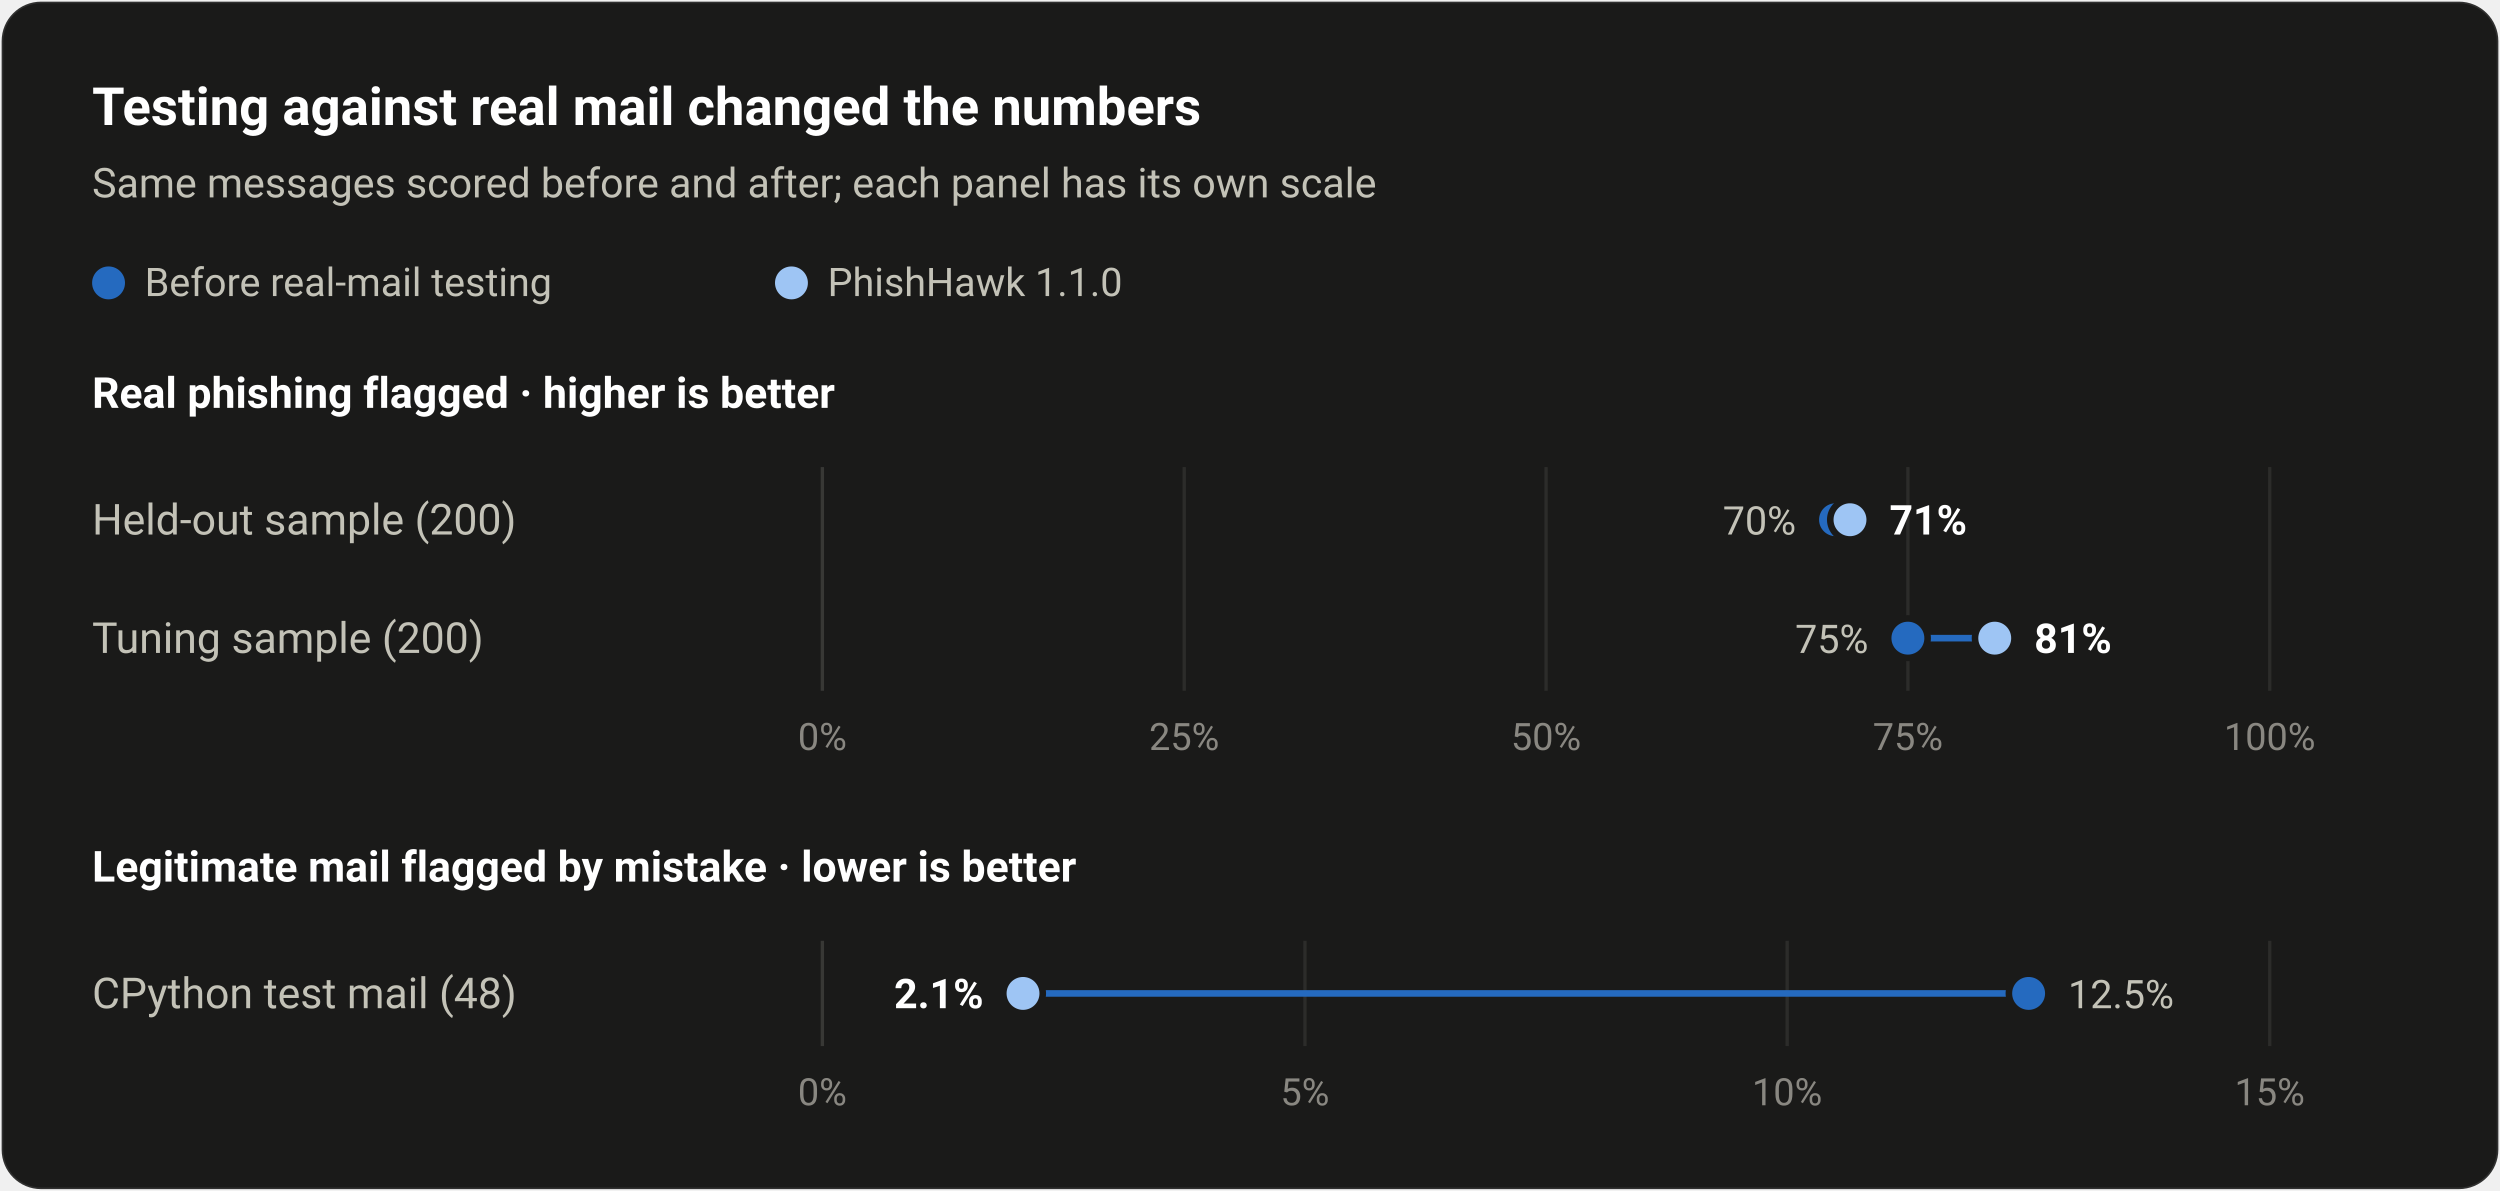
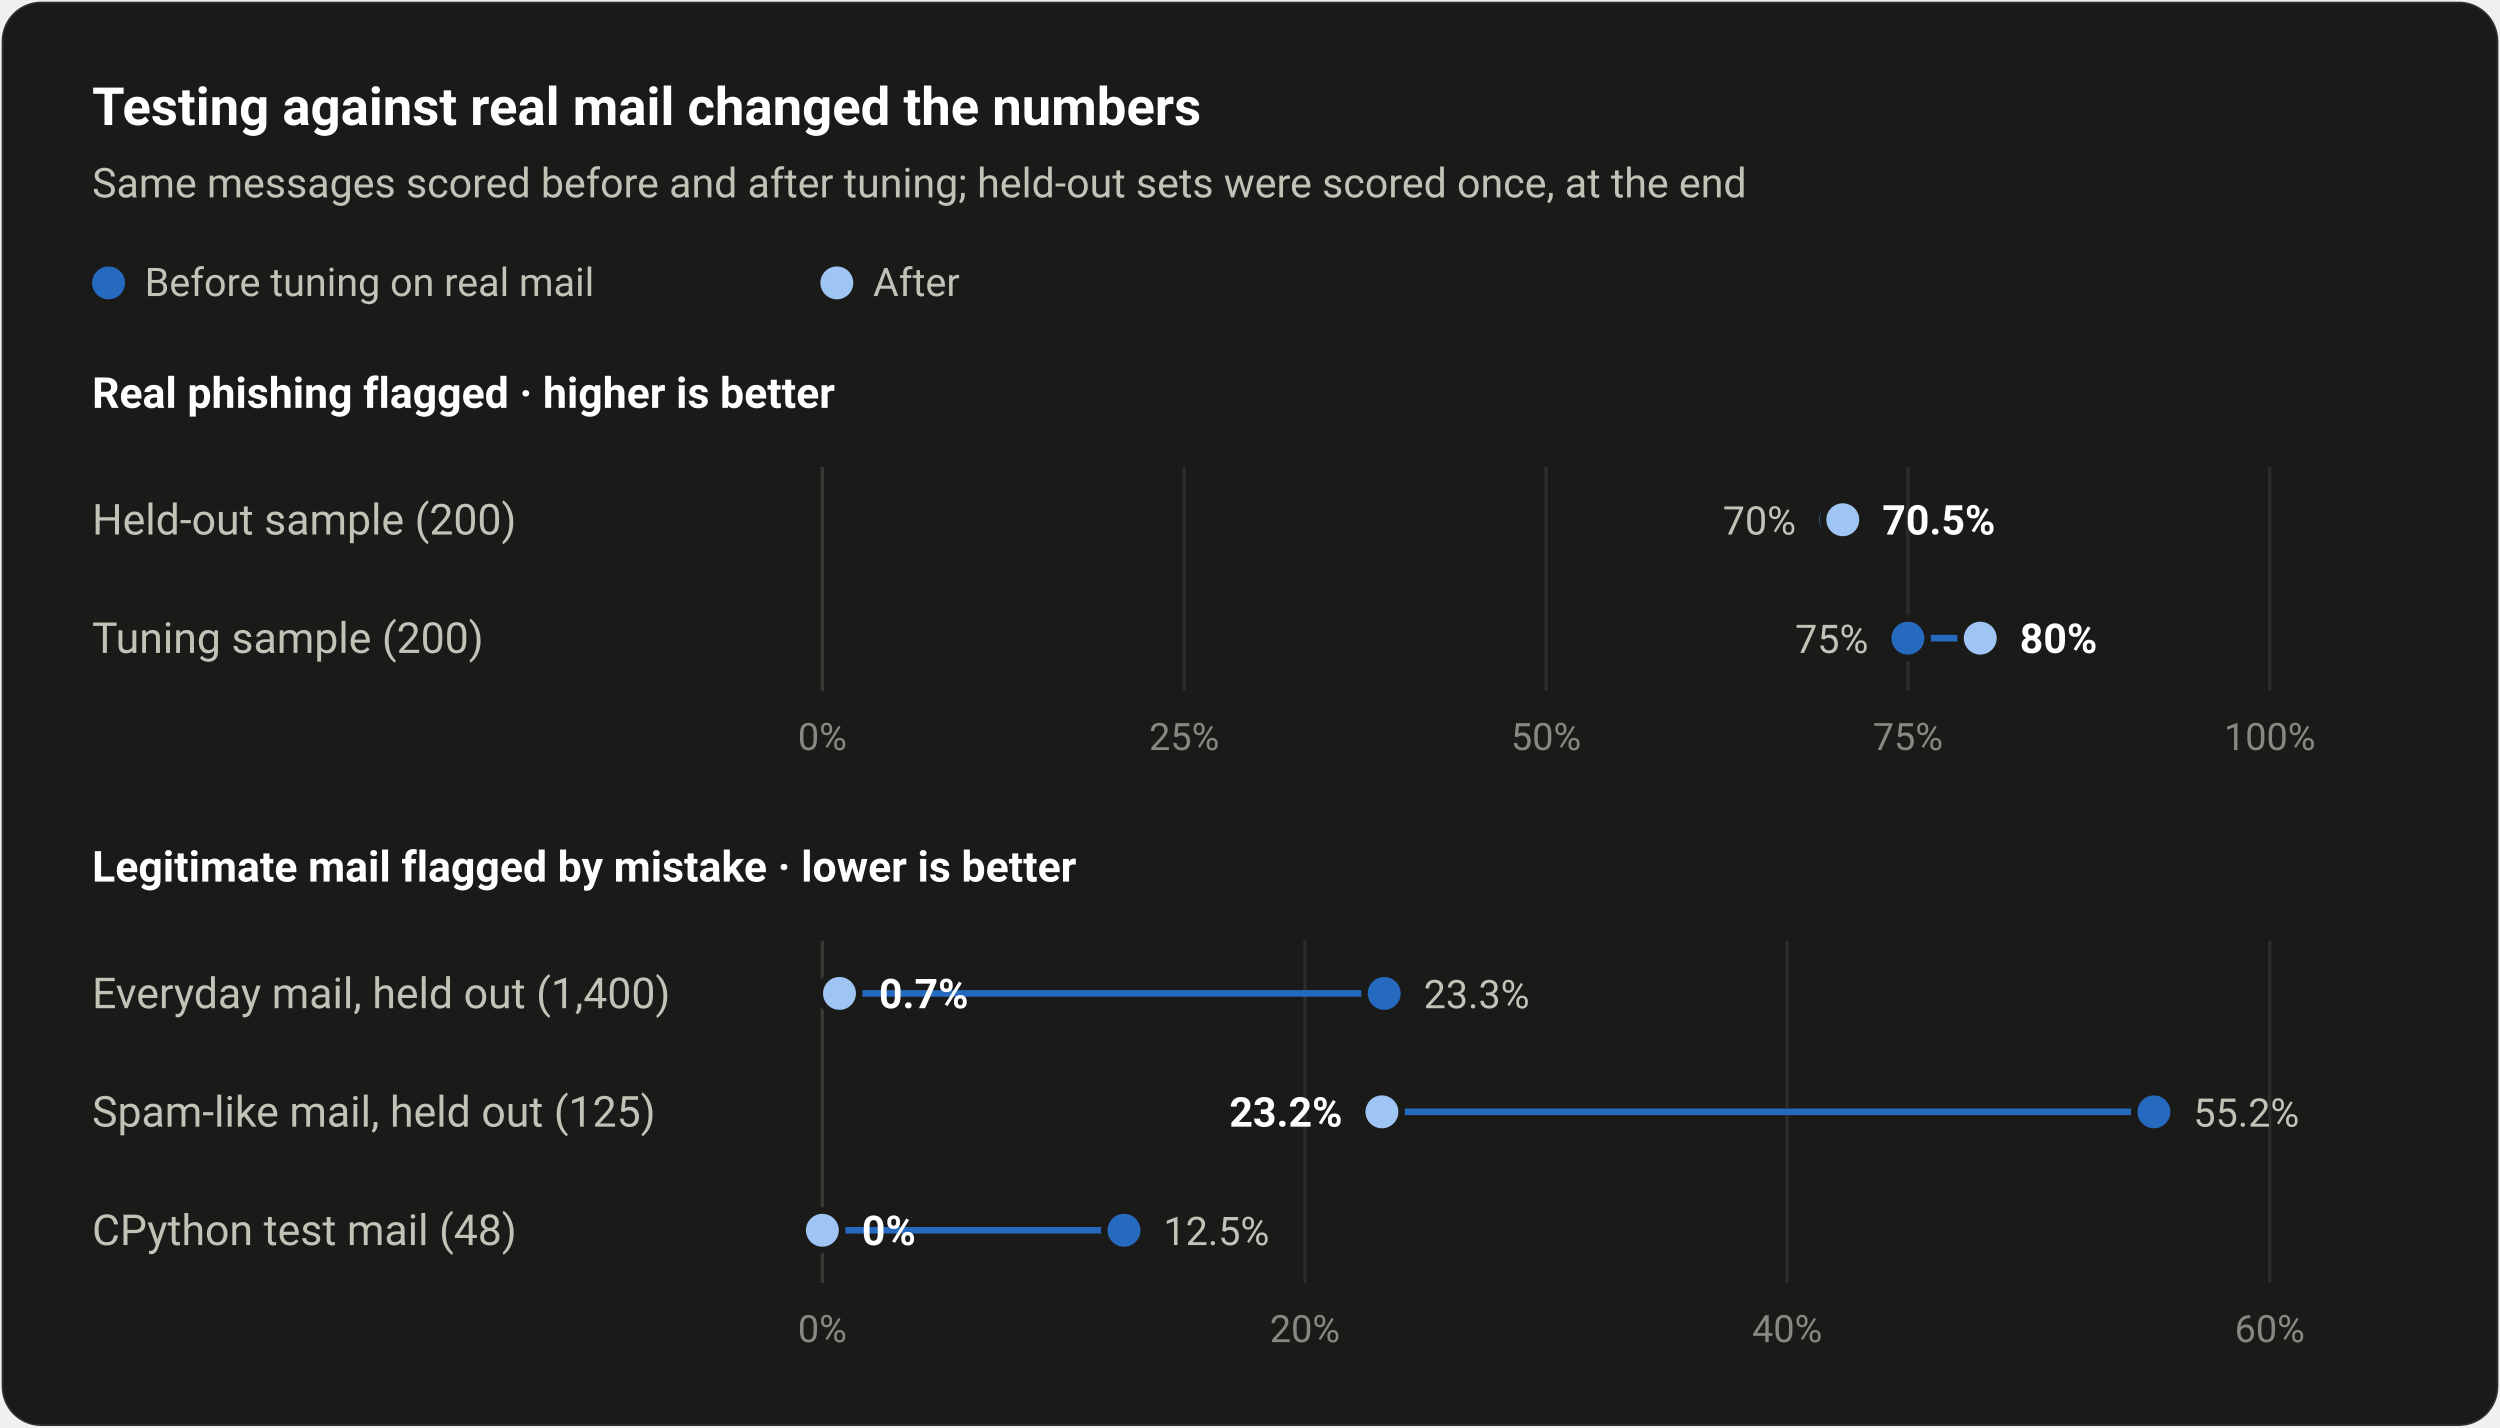
- <svg xmlns="http://www.w3.org/2000/svg" width="760" height="362" viewBox="0 0 760 362" font-family="system-ui,-apple-system,'Segoe UI',Roboto,sans-serif" role="img" aria-label="Testing against real mail changed the numbers">
-   <rect x="0.5" y="0.5" width="759" height="361" rx="12" fill="#1a1a19" stroke="rgba(255,255,255,0.10)" />
+ <svg xmlns="http://www.w3.org/2000/svg" width="760" height="434" viewBox="0 0 760 434" font-family="system-ui,-apple-system,'Segoe UI',Roboto,sans-serif" role="img" aria-label="Testing against real mail changed the numbers">
+   <rect x="0.5" y="0.5" width="759" height="433" rx="12" fill="#1a1a19" stroke="rgba(255,255,255,0.10)" />
  <text x="28.0" y="38.0" fill="#ffffff" font-size="16" font-weight="600" text-anchor="start">Testing against real mail changed the numbers</text>
-   <text x="28.0" y="60.0" fill="#c3c2b7" font-size="12.5" font-weight="400" text-anchor="start">Same messages scored before and after; each panel has its own scale</text>
+   <text x="28.0" y="60.0" fill="#c3c2b7" font-size="12.5" font-weight="400" text-anchor="start">Same messages scored before and after tuning; held-out sets were scored once, at the end</text>
  <circle cx="33.0" cy="86.0" r="5" fill="#256abf" />
-   <text x="44.0" y="90.0" fill="#c3c2b7" font-size="12" font-weight="400" text-anchor="start">Before real-mail testing</text>
-   <circle cx="240.6" cy="86.0" r="5" fill="#9ec5f4" />
-   <text x="251.6" y="90.0" fill="#c3c2b7" font-size="12" font-weight="400" text-anchor="start">PhishHawk 1.1.0</text>
+   <text x="44.0" y="90.0" fill="#c3c2b7" font-size="12" font-weight="400" text-anchor="start">Before tuning on real mail</text>
+   <circle cx="254.4" cy="86.0" r="5" fill="#9ec5f4" />
+   <text x="265.4" y="90.0" fill="#c3c2b7" font-size="12" font-weight="400" text-anchor="start">After</text>
  <text x="28.0" y="124.0" fill="#ffffff" font-size="13" font-weight="600" text-anchor="start">Real phishing flagged · higher is better</text>
  <line x1="250.0" y1="142.0" x2="250.0" y2="210.0" stroke="#383835" stroke-width="1" />
  <text x="250.0" y="228.0" fill="#898781" font-size="11.5" font-weight="400" text-anchor="middle">0%</text>
  <line x1="360.0" y1="142.0" x2="360.0" y2="210.0" stroke="#2c2c2a" stroke-width="1" />
  <text x="360.0" y="228.0" fill="#898781" font-size="11.5" font-weight="400" text-anchor="middle">25%</text>
  <line x1="470.0" y1="142.0" x2="470.0" y2="210.0" stroke="#2c2c2a" stroke-width="1" />
  <text x="470.0" y="228.0" fill="#898781" font-size="11.5" font-weight="400" text-anchor="middle">50%</text>
  <line x1="580.0" y1="142.0" x2="580.0" y2="210.0" stroke="#2c2c2a" stroke-width="1" />
  <text x="580.0" y="228.0" fill="#898781" font-size="11.5" font-weight="400" text-anchor="middle">75%</text>
  <line x1="690.0" y1="142.0" x2="690.0" y2="210.0" stroke="#2c2c2a" stroke-width="1" />
  <text x="690.0" y="228.0" fill="#898781" font-size="11.5" font-weight="400" text-anchor="middle">100%</text>
  <text x="28.0" y="162.5" fill="#c3c2b7" font-size="13" font-weight="400" text-anchor="start">Held-out sample (200)</text>
-   <line x1="558.0" y1="158.0" x2="562.4" y2="158.0" stroke="#256abf" stroke-width="2" stroke-linecap="round" />
+   <line x1="558.0" y1="158.0" x2="560.2" y2="158.0" stroke="#256abf" stroke-width="2" stroke-linecap="round" />
  <circle cx="558.0" cy="158.0" r="6" fill="#256abf" stroke="#1a1a19" stroke-width="2" />
-   <circle cx="562.4" cy="158.0" r="6" fill="#9ec5f4" stroke="#1a1a19" stroke-width="2" />
+   <circle cx="560.2" cy="158.0" r="6" fill="#9ec5f4" stroke="#1a1a19" stroke-width="2" />
  <text x="546.0" y="162.5" fill="#c3c2b7" font-size="12" font-weight="400" text-anchor="end">70%</text>
-   <text x="574.4" y="162.5" fill="#ffffff" font-size="12.5" font-weight="600" text-anchor="start">71%</text>
+   <text x="572.2" y="162.5" fill="#ffffff" font-size="12.5" font-weight="600" text-anchor="start">70.5%</text>
  <text x="28.0" y="198.5" fill="#c3c2b7" font-size="13" font-weight="400" text-anchor="start">Tuning sample (200)</text>
-   <line x1="580.0" y1="194.0" x2="606.4" y2="194.0" stroke="#256abf" stroke-width="2" stroke-linecap="round" />
+   <line x1="580.0" y1="194.0" x2="602.0" y2="194.0" stroke="#256abf" stroke-width="2" stroke-linecap="round" />
  <circle cx="580.0" cy="194.0" r="6" fill="#256abf" stroke="#1a1a19" stroke-width="2" />
-   <circle cx="606.4" cy="194.0" r="6" fill="#9ec5f4" stroke="#1a1a19" stroke-width="2" />
+   <circle cx="602.0" cy="194.0" r="6" fill="#9ec5f4" stroke="#1a1a19" stroke-width="2" />
  <text x="568.0" y="198.5" fill="#c3c2b7" font-size="12" font-weight="400" text-anchor="end">75%</text>
-   <text x="618.4" y="198.5" fill="#ffffff" font-size="12.5" font-weight="600" text-anchor="start">81%</text>
+   <text x="614.0" y="198.5" fill="#ffffff" font-size="12.5" font-weight="600" text-anchor="start">80%</text>
  <text x="28.0" y="268.0" fill="#ffffff" font-size="13" font-weight="600" text-anchor="start">Legitimate mail flagged by mistake · lower is better</text>
-   <line x1="250.0" y1="286.0" x2="250.0" y2="318.0" stroke="#383835" stroke-width="1" />
-   <text x="250.0" y="336.0" fill="#898781" font-size="11.5" font-weight="400" text-anchor="middle">0%</text>
-   <line x1="396.7" y1="286.0" x2="396.7" y2="318.0" stroke="#2c2c2a" stroke-width="1" />
-   <text x="396.7" y="336.0" fill="#898781" font-size="11.5" font-weight="400" text-anchor="middle">5%</text>
-   <line x1="543.3" y1="286.0" x2="543.3" y2="318.0" stroke="#2c2c2a" stroke-width="1" />
-   <text x="543.3" y="336.0" fill="#898781" font-size="11.5" font-weight="400" text-anchor="middle">10%</text>
-   <line x1="690.0" y1="286.0" x2="690.0" y2="318.0" stroke="#2c2c2a" stroke-width="1" />
-   <text x="690.0" y="336.0" fill="#898781" font-size="11.5" font-weight="400" text-anchor="middle">15%</text>
-   <text x="28.0" y="306.5" fill="#c3c2b7" font-size="13" font-weight="400" text-anchor="start">CPython test mail (48)</text>
-   <line x1="616.7" y1="302.0" x2="311.0" y2="302.0" stroke="#256abf" stroke-width="2" stroke-linecap="round" />
-   <circle cx="616.7" cy="302.0" r="6" fill="#256abf" stroke="#1a1a19" stroke-width="2" />
-   <circle cx="311.0" cy="302.0" r="6" fill="#9ec5f4" stroke="#1a1a19" stroke-width="2" />
-   <text x="628.7" y="306.5" fill="#c3c2b7" font-size="12" font-weight="400" text-anchor="start">12.5%</text>
-   <text x="299.0" y="306.5" fill="#ffffff" font-size="12.5" font-weight="600" text-anchor="end">2.1%</text>
+   <line x1="250.0" y1="286.0" x2="250.0" y2="390.0" stroke="#383835" stroke-width="1" />
+   <text x="250.0" y="408.0" fill="#898781" font-size="11.5" font-weight="400" text-anchor="middle">0%</text>
+   <line x1="396.7" y1="286.0" x2="396.7" y2="390.0" stroke="#2c2c2a" stroke-width="1" />
+   <text x="396.7" y="408.0" fill="#898781" font-size="11.5" font-weight="400" text-anchor="middle">20%</text>
+   <line x1="543.3" y1="286.0" x2="543.3" y2="390.0" stroke="#2c2c2a" stroke-width="1" />
+   <text x="543.3" y="408.0" fill="#898781" font-size="11.5" font-weight="400" text-anchor="middle">40%</text>
+   <line x1="690.0" y1="286.0" x2="690.0" y2="390.0" stroke="#2c2c2a" stroke-width="1" />
+   <text x="690.0" y="408.0" fill="#898781" font-size="11.5" font-weight="400" text-anchor="middle">60%</text>
+   <text x="28.0" y="306.5" fill="#c3c2b7" font-size="13" font-weight="400" text-anchor="start">Everyday mail, held out (1,400)</text>
+   <line x1="420.8" y1="302.0" x2="255.2" y2="302.0" stroke="#256abf" stroke-width="2" stroke-linecap="round" />
+   <circle cx="420.8" cy="302.0" r="6" fill="#256abf" stroke="#1a1a19" stroke-width="2" />
+   <circle cx="255.2" cy="302.0" r="6" fill="#9ec5f4" stroke="#1a1a19" stroke-width="2" />
+   <text x="432.8" y="306.5" fill="#c3c2b7" font-size="12" font-weight="400" text-anchor="start">23.3%</text>
+   <text x="267.2" y="306.5" fill="#ffffff" font-size="12.5" font-weight="600" text-anchor="start">0.7%</text>
+   <text x="28.0" y="342.5" fill="#c3c2b7" font-size="13" font-weight="400" text-anchor="start">Spam-like mail, held out (125)</text>
+   <line x1="654.8" y1="338.0" x2="420.1" y2="338.0" stroke="#256abf" stroke-width="2" stroke-linecap="round" />
+   <circle cx="654.8" cy="338.0" r="6" fill="#256abf" stroke="#1a1a19" stroke-width="2" />
+   <circle cx="420.1" cy="338.0" r="6" fill="#9ec5f4" stroke="#1a1a19" stroke-width="2" />
+   <text x="666.8" y="342.5" fill="#c3c2b7" font-size="12" font-weight="400" text-anchor="start">55.2%</text>
+   <text x="408.1" y="342.5" fill="#ffffff" font-size="12.5" font-weight="600" text-anchor="end">23.2%</text>
+   <text x="28.0" y="378.5" fill="#c3c2b7" font-size="13" font-weight="400" text-anchor="start">CPython test mail (48)</text>
+   <line x1="341.7" y1="374.0" x2="250.0" y2="374.0" stroke="#256abf" stroke-width="2" stroke-linecap="round" />
+   <circle cx="341.7" cy="374.0" r="6" fill="#256abf" stroke="#1a1a19" stroke-width="2" />
+   <circle cx="250.0" cy="374.0" r="6" fill="#9ec5f4" stroke="#1a1a19" stroke-width="2" />
+   <text x="353.7" y="378.5" fill="#c3c2b7" font-size="12" font-weight="400" text-anchor="start">12.5%</text>
+   <text x="262.0" y="378.5" fill="#ffffff" font-size="12.5" font-weight="600" text-anchor="start">0%</text>
</svg>
